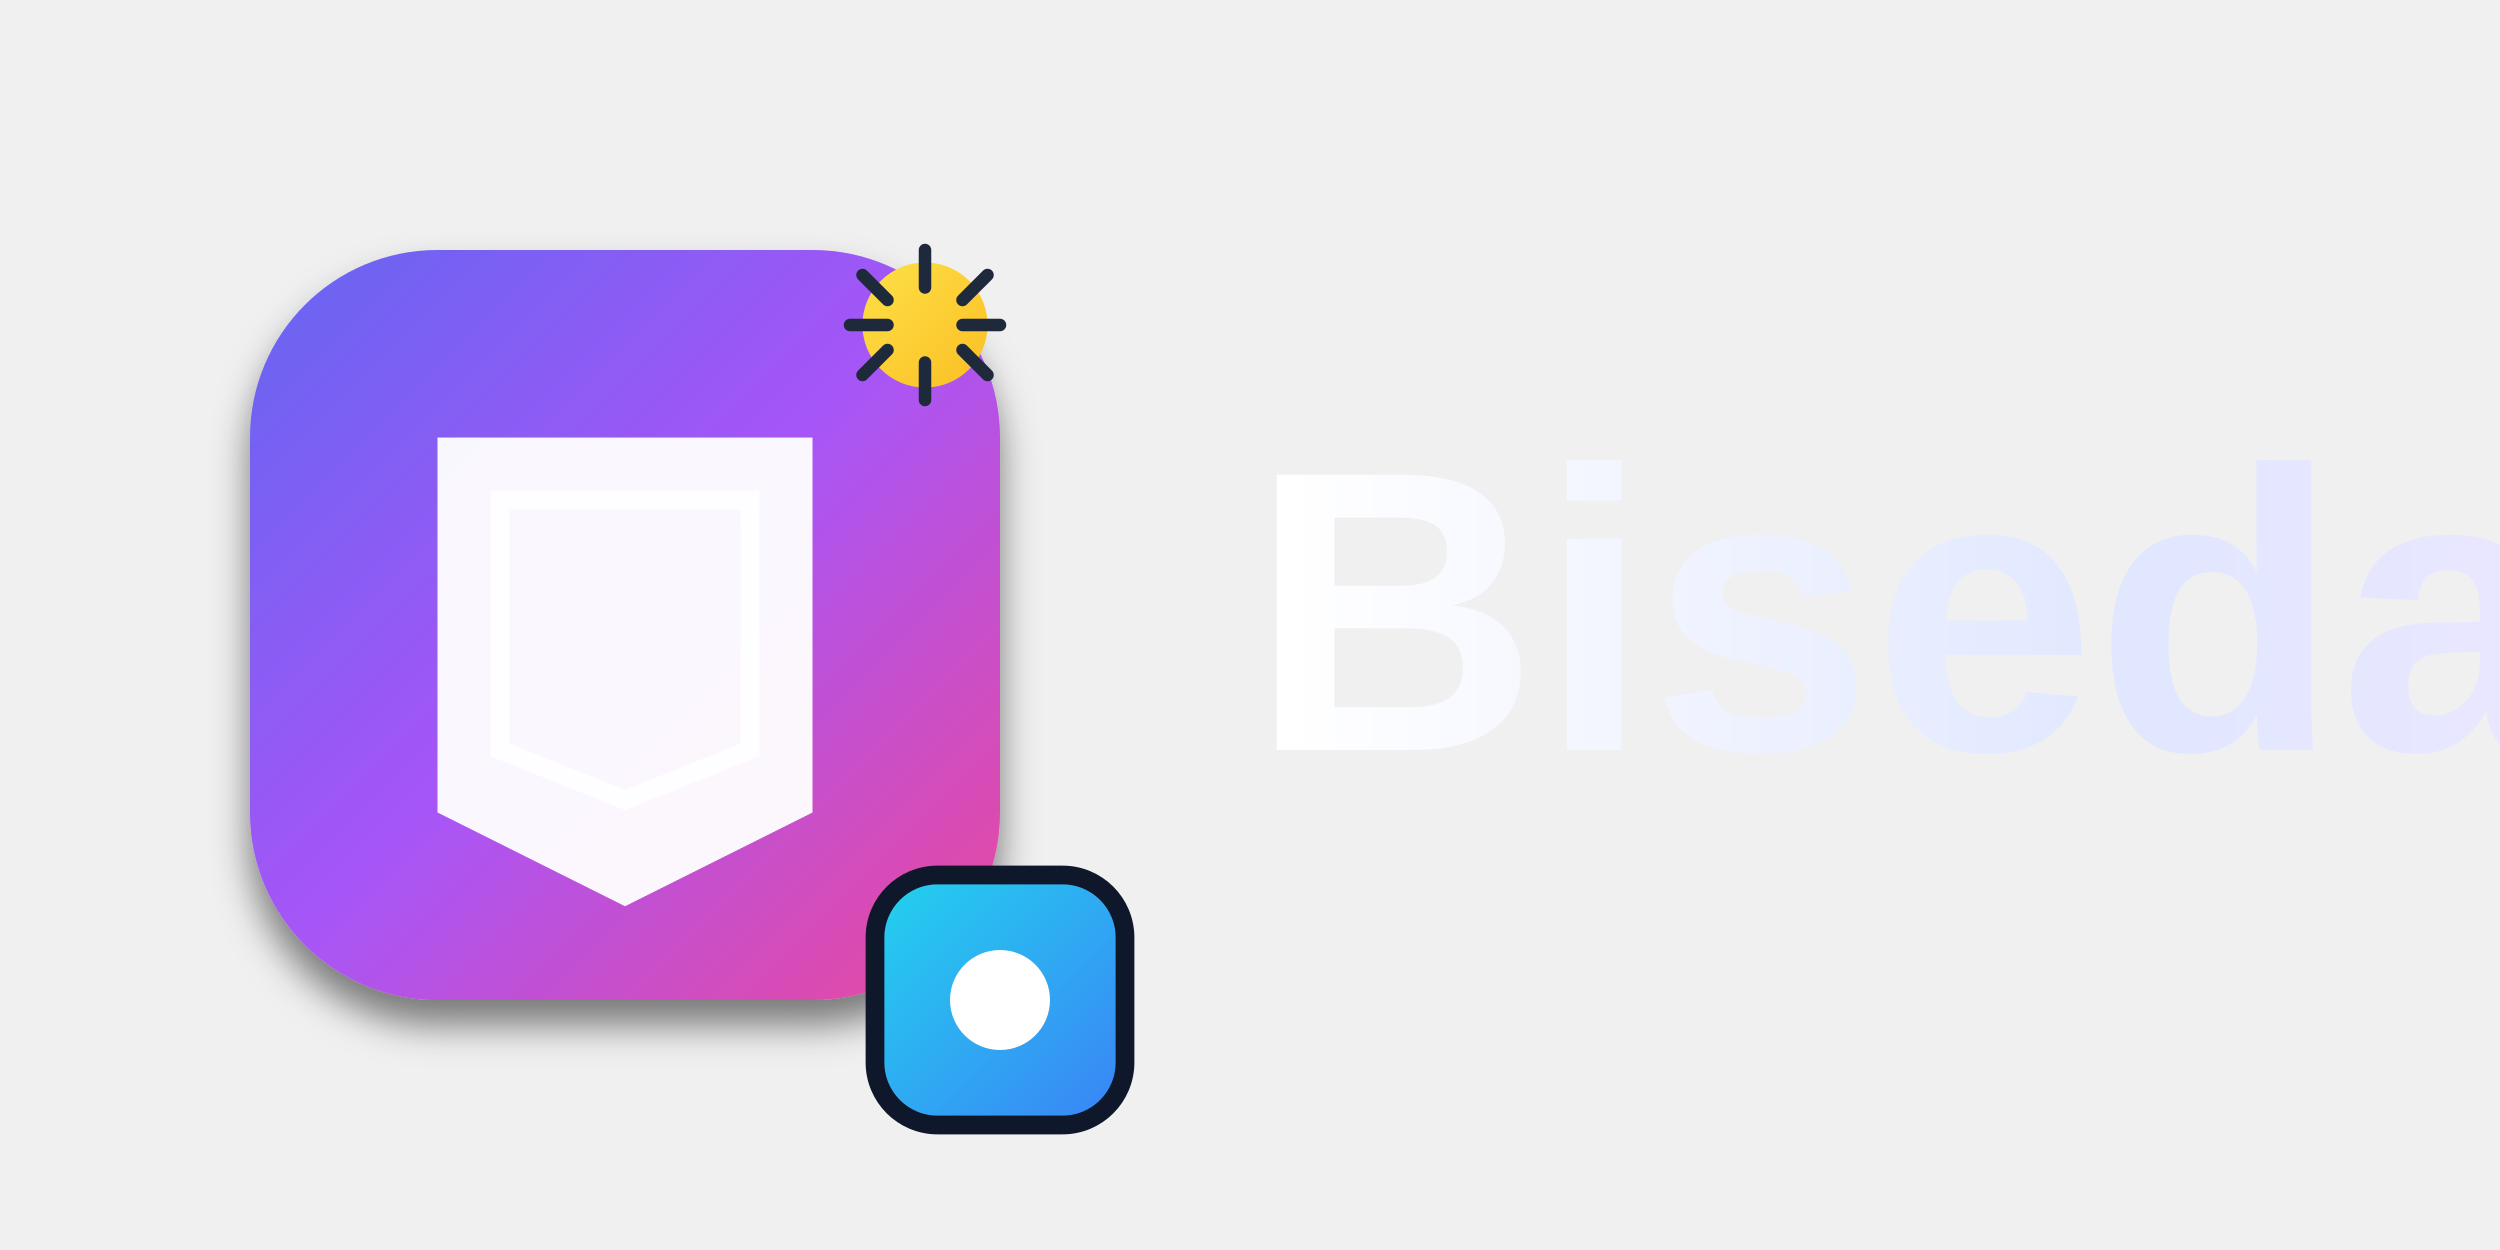
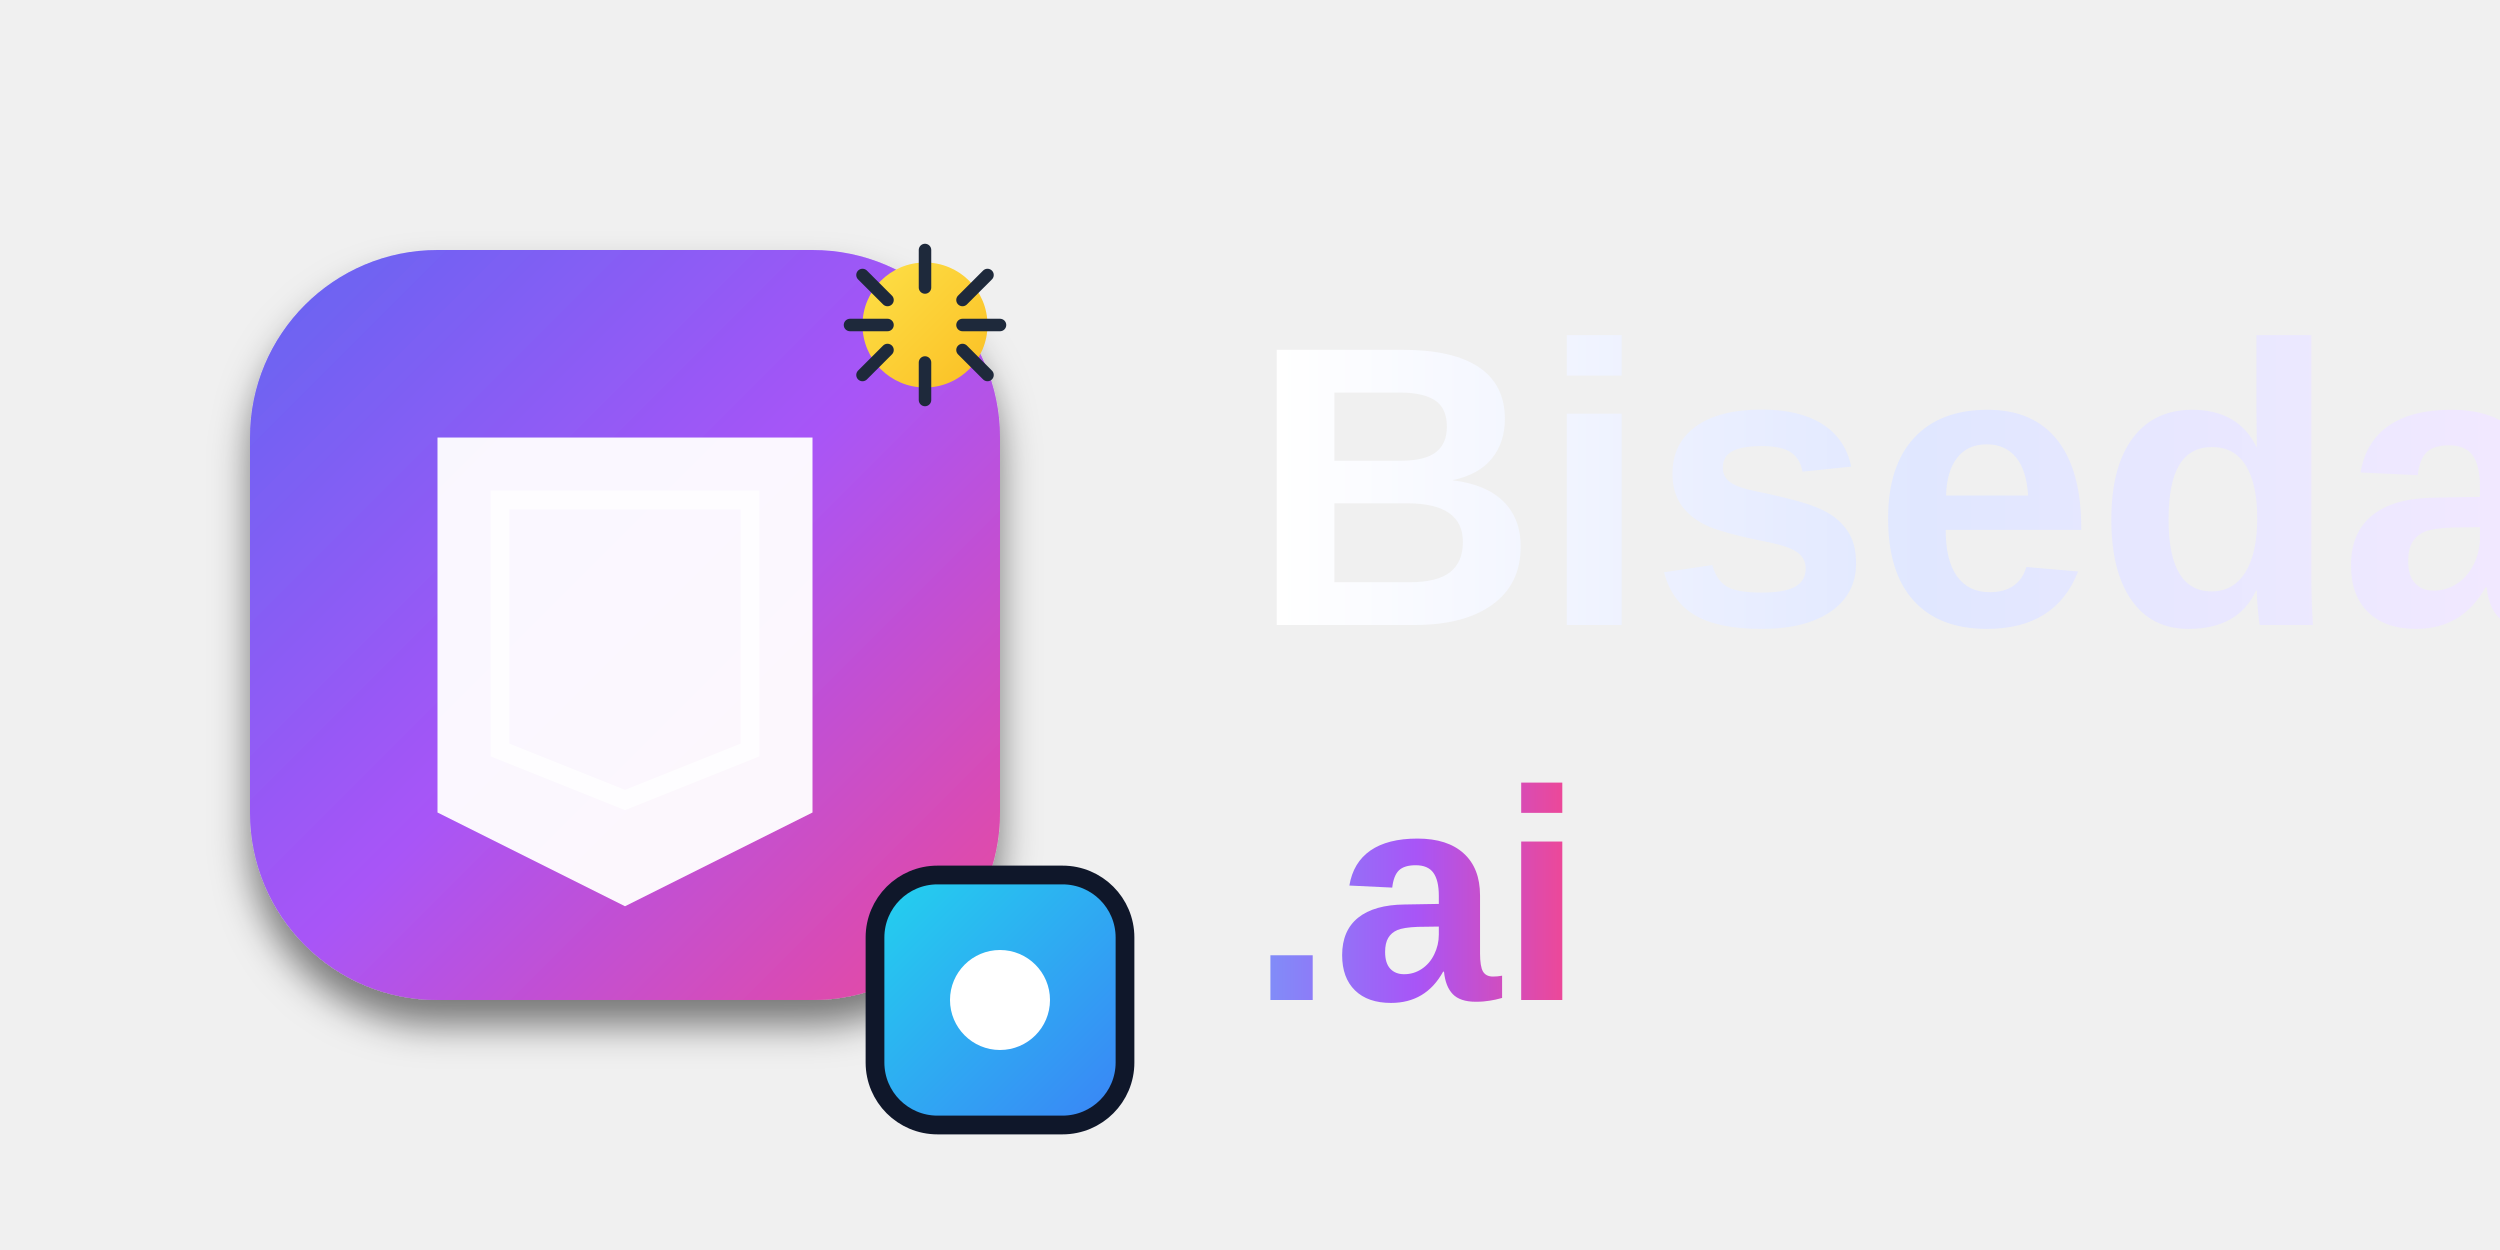
<svg xmlns="http://www.w3.org/2000/svg" width="400" height="200" viewBox="0 0 400 200">
  <defs>
    <linearGradient id="mainGradient" x1="0%" y1="0%" x2="100%" y2="100%">
      <stop offset="0%" style="stop-color:#6366f1;stop-opacity:1" />
      <stop offset="50%" style="stop-color:#a855f7;stop-opacity:1" />
      <stop offset="100%" style="stop-color:#ec4899;stop-opacity:1" />
    </linearGradient>
    <linearGradient id="secondaryGradient" x1="0%" y1="0%" x2="100%" y2="100%">
      <stop offset="0%" style="stop-color:#22d3ee;stop-opacity:1" />
      <stop offset="100%" style="stop-color:#3b82f6;stop-opacity:1" />
    </linearGradient>
    <linearGradient id="sparkleGradient" x1="0%" y1="0%" x2="100%" y2="100%">
      <stop offset="0%" style="stop-color:#fde047;stop-opacity:1" />
      <stop offset="100%" style="stop-color:#fbbf24;stop-opacity:1" />
    </linearGradient>
    <linearGradient id="textGradient" x1="0%" y1="0%" x2="100%" y2="0%">
      <stop offset="0%" style="stop-color:#ffffff;stop-opacity:1" />
      <stop offset="50%" style="stop-color:#e0e7ff;stop-opacity:1" />
      <stop offset="100%" style="stop-color:#f3e8ff;stop-opacity:1" />
    </linearGradient>
    <linearGradient id="aiGradient" x1="0%" y1="0%" x2="100%" y2="0%">
      <stop offset="0%" style="stop-color:#818cf8;stop-opacity:1" />
      <stop offset="50%" style="stop-color:#a855f7;stop-opacity:1" />
      <stop offset="100%" style="stop-color:#ec4899;stop-opacity:1" />
    </linearGradient>
    <filter id="shadow" x="-50%" y="-50%" width="200%" height="200%">
      <feGaussianBlur in="SourceAlpha" stdDeviation="3" />
      <feOffset dx="0" dy="4" result="offsetblur" />
      <feComponentTransfer>
        <feFuncA type="linear" slope="0.5" />
      </feComponentTransfer>
      <feMerge>
        <feMergeNode />
        <feMergeNode in="SourceGraphic" />
      </feMerge>
    </filter>
  </defs>
  <g transform="translate(40, 40)">
    <rect x="0" y="0" width="120" height="120" rx="30" fill="url(#mainGradient)" filter="url(#shadow)" />
    <rect x="0" y="0" width="120" height="120" rx="30" fill="url(#mainGradient)" opacity="0.2" />
    <path d="M 30 30 L 90 30 L 90 90 L 60 105 L 30 90 Z" fill="white" opacity="0.95" />
    <path d="M 40 40 L 80 40 L 80 80 L 60 88 L 40 80 Z" fill="none" stroke="white" stroke-width="3" opacity="0.8" />
    <circle cx="108" cy="12" r="10" fill="url(#sparkleGradient)" />
    <path d="M 108 0 L 108 6 M 108 18 L 108 24 M 96 12 L 102 12 M 114 12 L 120 12 M 98 4 L 102 8 M 114 8 L 118 4 M 98 20 L 102 16 M 114 16 L 118 20" stroke="#1e293b" stroke-width="2" stroke-linecap="round" />
    <rect x="100" y="100" width="40" height="40" rx="10" fill="url(#secondaryGradient)" stroke="#0f172a" stroke-width="3" />
    <circle cx="120" cy="120" r="8" fill="white" />
  </g>
-   <text x="200" y="120" font-family="Arial, sans-serif" font-size="64" font-weight="bold" fill="url(#textGradient)">
-     Biseda<tspan fill="url(#aiGradient)">.ai</tspan>
+   <text x="200" y="100" font-family="Arial, sans-serif" font-size="64" font-weight="bold" fill="url(#textGradient)">
+     Biseda
+   </text>
+   <text x="200" y="160" font-family="Arial, sans-serif" font-size="48" font-weight="bold" fill="url(#aiGradient)">
+     .ai
  </text>
</svg>
